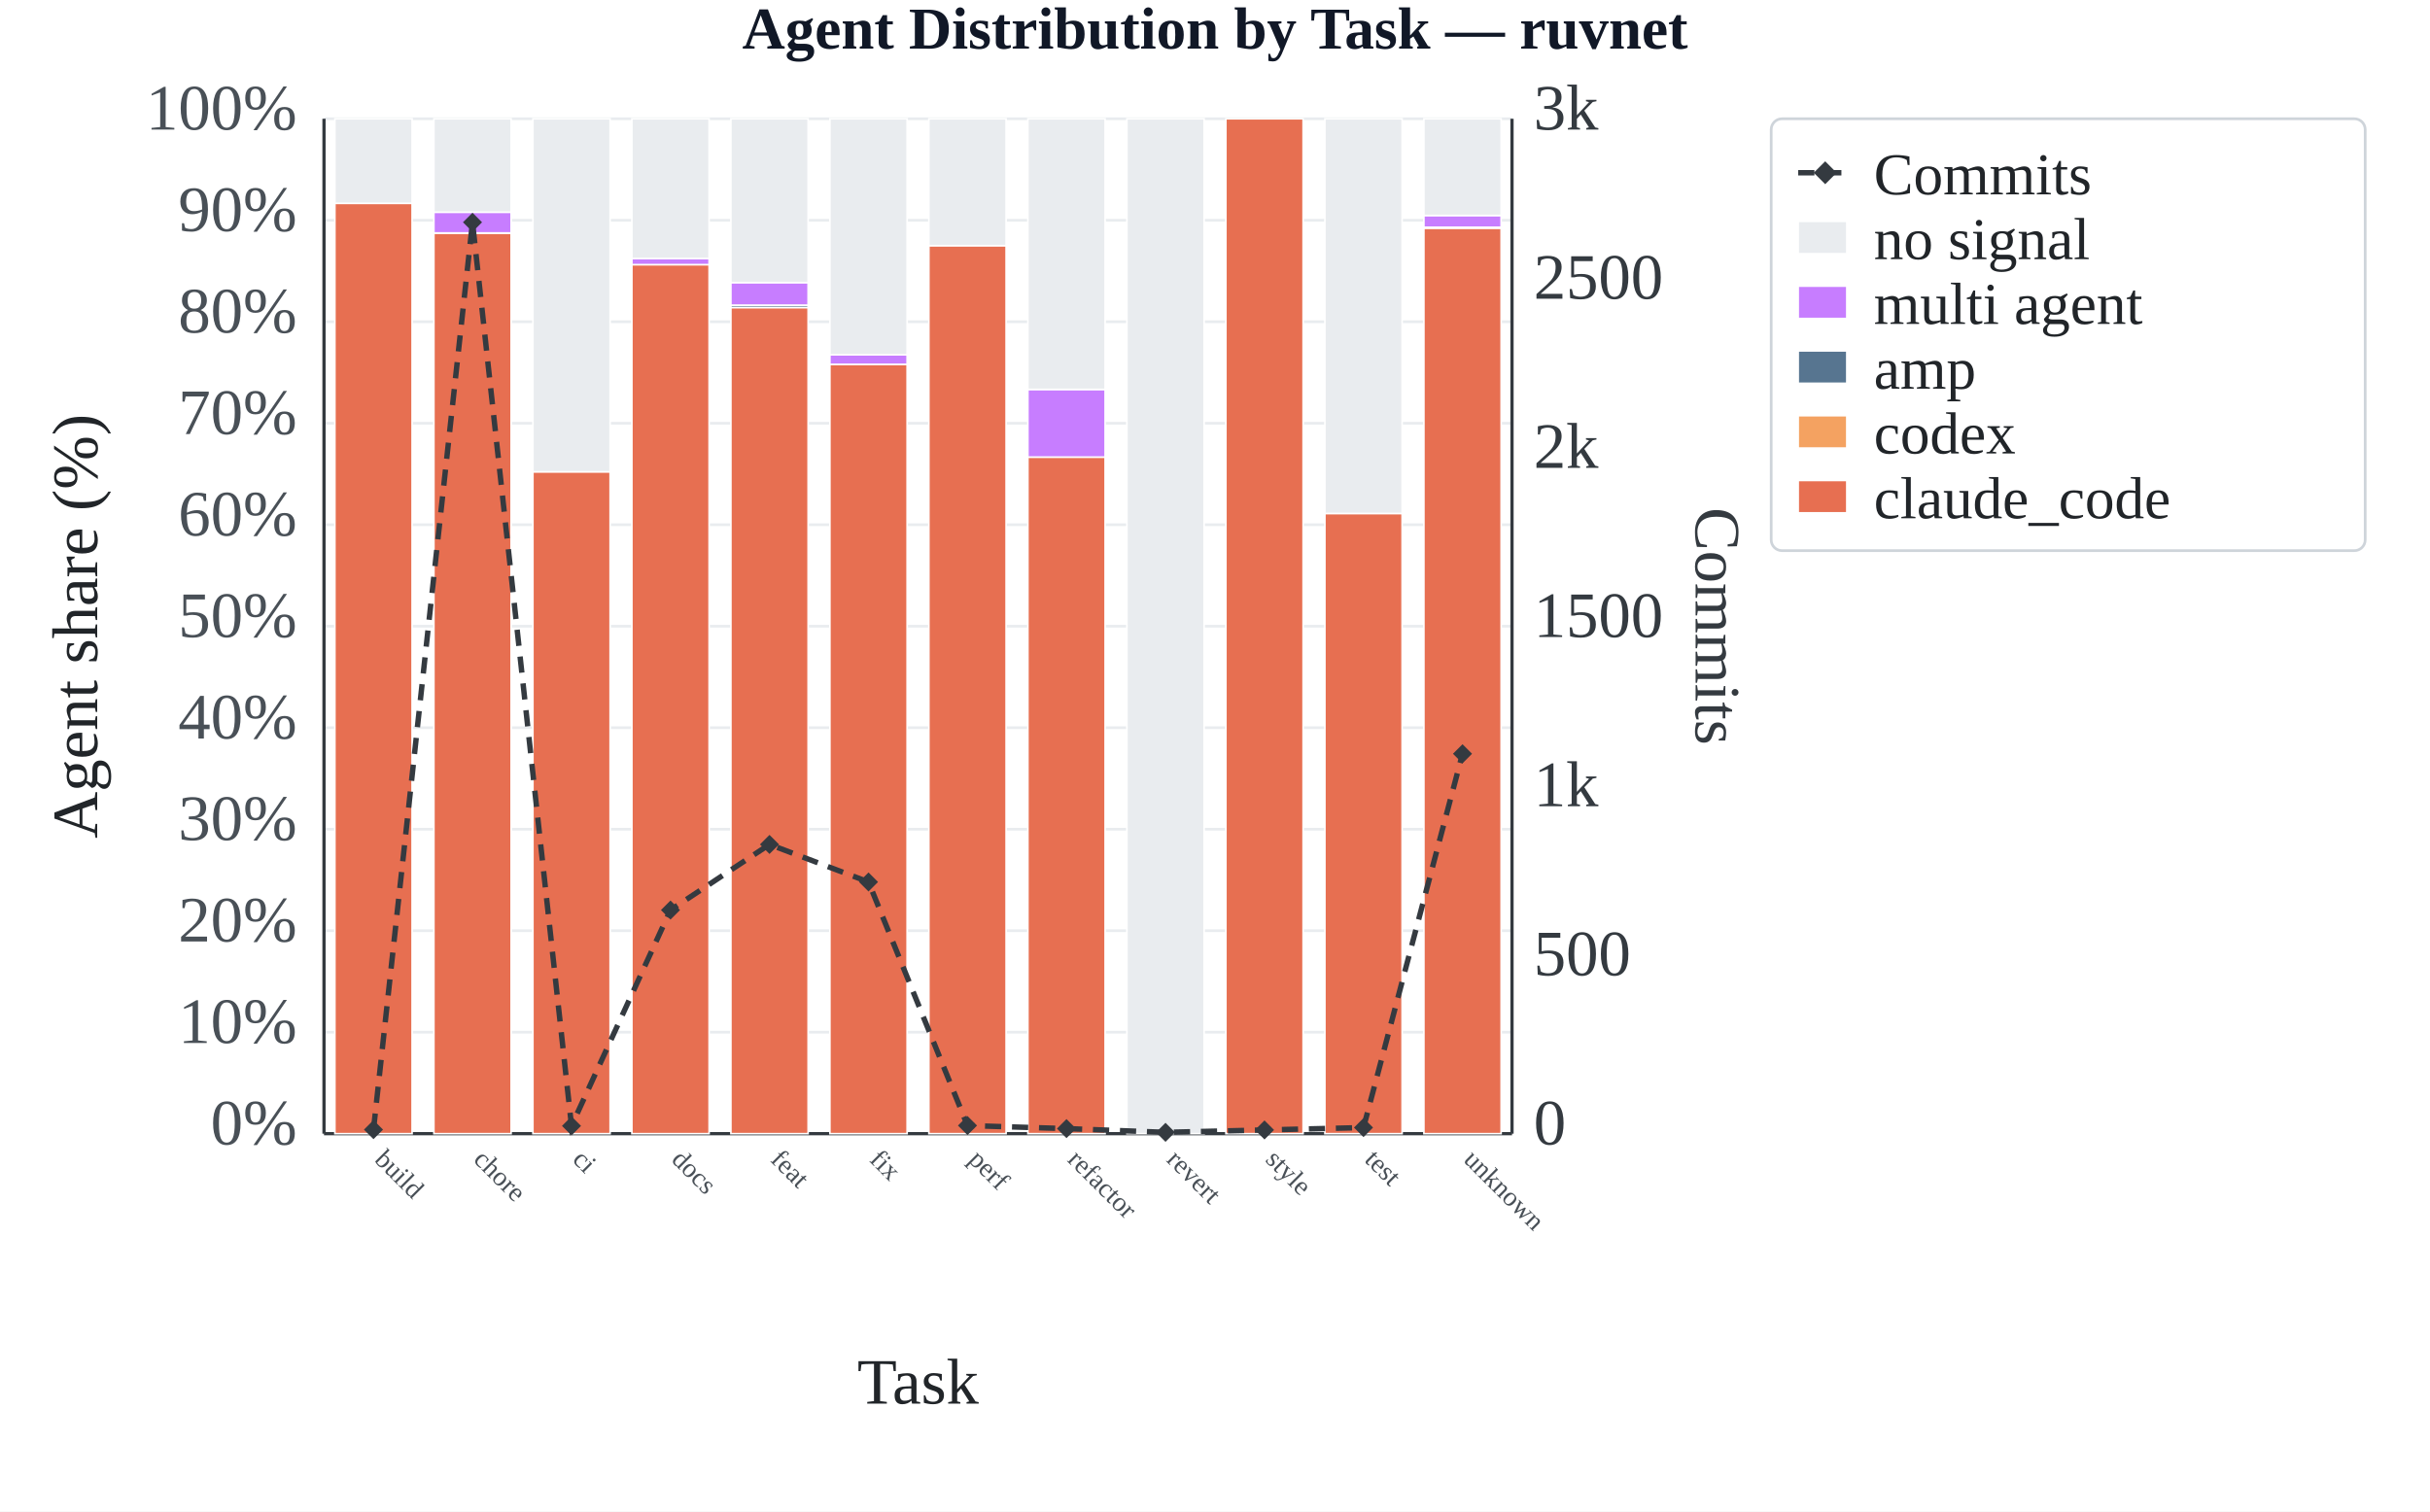
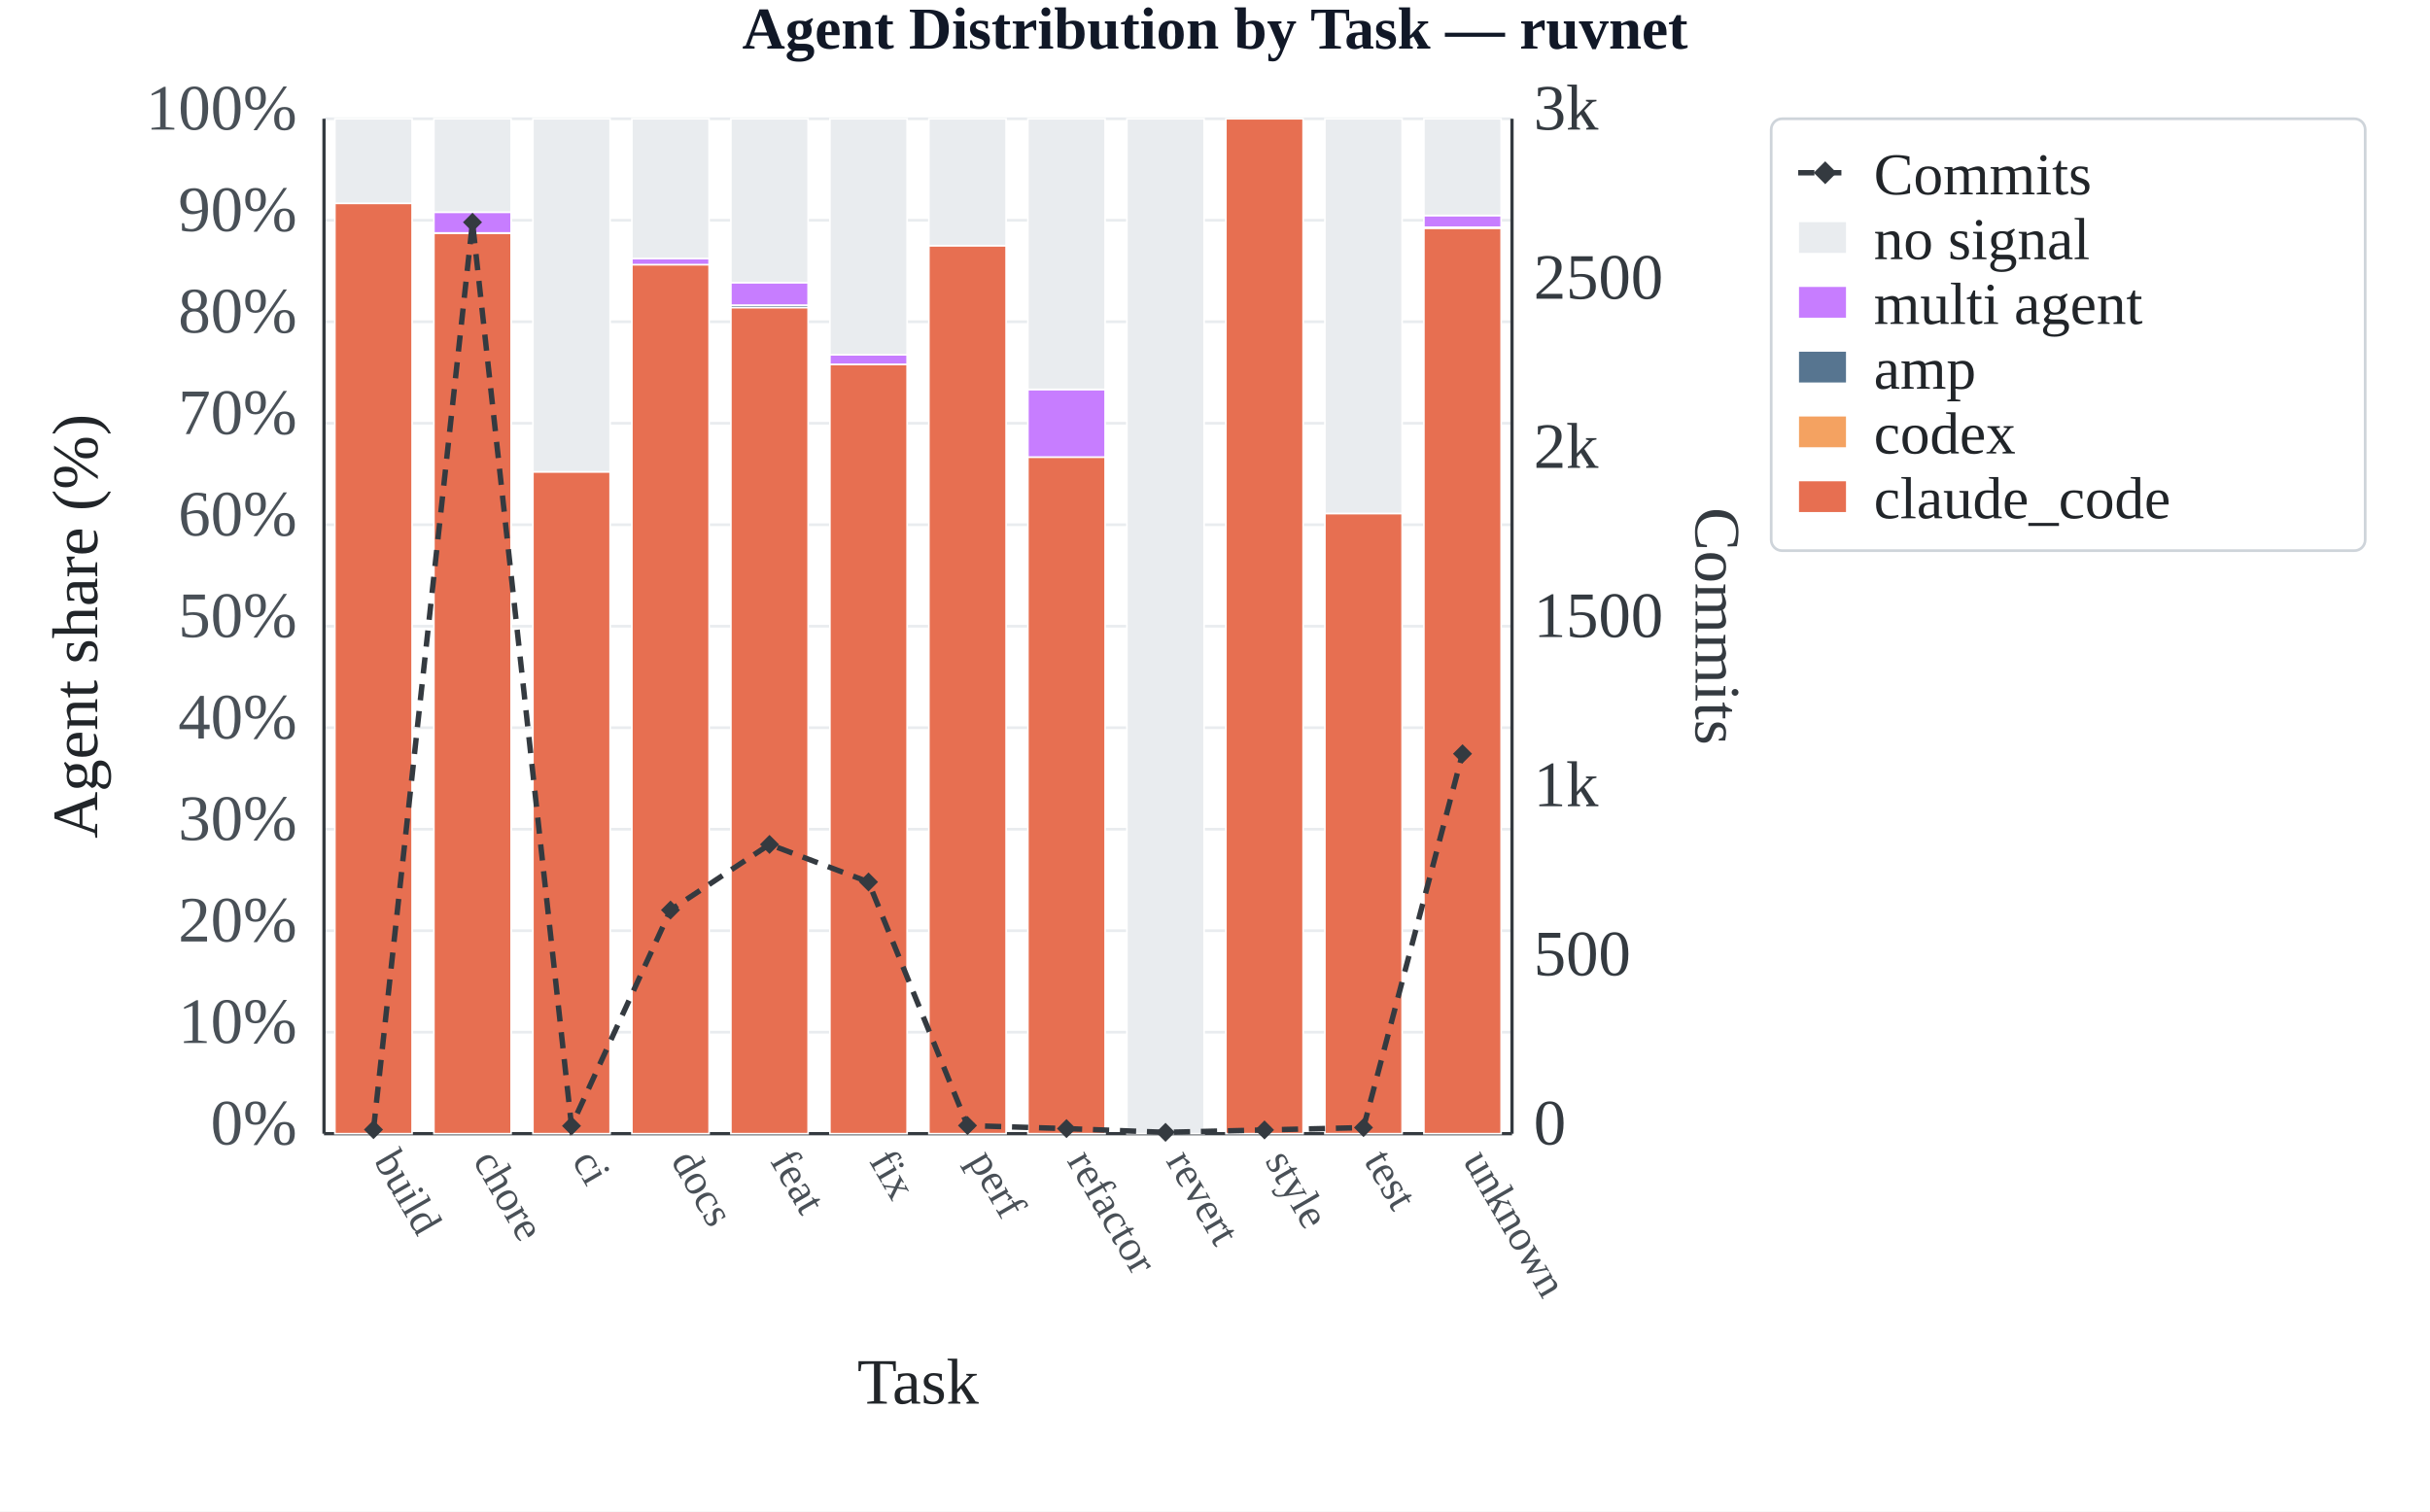
<svg xmlns="http://www.w3.org/2000/svg" width="900" height="560" viewBox="0 0 900 560">
  <rect width="100%" height="100%" fill="white" />
  <line x1="120.00" y1="420.00" x2="560.00" y2="420.00" stroke="#e9ecef" stroke-width="1" />
  <text x="110.00" y="424.00" text-anchor="end" font-size="24" fill="#495057">0%</text>
  <line x1="120.00" y1="382.40" x2="560.00" y2="382.40" stroke="#e9ecef" stroke-width="1" />
  <text x="110.00" y="386.40" text-anchor="end" font-size="24" fill="#495057">10%</text>
  <line x1="120.00" y1="344.80" x2="560.00" y2="344.80" stroke="#e9ecef" stroke-width="1" />
  <text x="110.00" y="348.80" text-anchor="end" font-size="24" fill="#495057">20%</text>
  <line x1="120.00" y1="307.20" x2="560.00" y2="307.20" stroke="#e9ecef" stroke-width="1" />
  <text x="110.00" y="311.20" text-anchor="end" font-size="24" fill="#495057">30%</text>
  <line x1="120.00" y1="269.60" x2="560.00" y2="269.60" stroke="#e9ecef" stroke-width="1" />
  <text x="110.00" y="273.60" text-anchor="end" font-size="24" fill="#495057">40%</text>
  <line x1="120.00" y1="232.00" x2="560.00" y2="232.00" stroke="#e9ecef" stroke-width="1" />
  <text x="110.00" y="236.00" text-anchor="end" font-size="24" fill="#495057">50%</text>
  <line x1="120.00" y1="194.40" x2="560.00" y2="194.40" stroke="#e9ecef" stroke-width="1" />
  <text x="110.00" y="198.40" text-anchor="end" font-size="24" fill="#495057">60%</text>
  <line x1="120.00" y1="156.80" x2="560.00" y2="156.80" stroke="#e9ecef" stroke-width="1" />
  <text x="110.00" y="160.80" text-anchor="end" font-size="24" fill="#495057">70%</text>
  <line x1="120.00" y1="119.20" x2="560.00" y2="119.20" stroke="#e9ecef" stroke-width="1" />
  <text x="110.00" y="123.20" text-anchor="end" font-size="24" fill="#495057">80%</text>
  <line x1="120.00" y1="81.60" x2="560.00" y2="81.60" stroke="#e9ecef" stroke-width="1" />
  <text x="110.00" y="85.60" text-anchor="end" font-size="24" fill="#495057">90%</text>
  <line x1="120.00" y1="44.00" x2="560.00" y2="44.00" stroke="#e9ecef" stroke-width="1" />
  <text x="110.00" y="48.00" text-anchor="end" font-size="24" fill="#495057">100%</text>
  <line x1="120.00" y1="420.00" x2="560.00" y2="420.00" stroke="#343a40" stroke-width="1.2" />
  <line x1="120.00" y1="44.00" x2="120.00" y2="420.00" stroke="#343a40" stroke-width="1.2" />
  <text x="568.00" y="424.00" text-anchor="start" font-size="24" fill="#343a40">0</text>
  <text x="568.00" y="361.33" text-anchor="start" font-size="24" fill="#343a40">500</text>
  <text x="568.00" y="298.67" text-anchor="start" font-size="24" fill="#343a40">1k</text>
  <text x="568.00" y="236.00" text-anchor="start" font-size="24" fill="#343a40">1500</text>
  <text x="568.00" y="173.33" text-anchor="start" font-size="24" fill="#343a40">2k</text>
  <text x="568.00" y="110.67" text-anchor="start" font-size="24" fill="#343a40">2500</text>
  <text x="568.00" y="48.00" text-anchor="start" font-size="24" fill="#343a40">3k</text>
  <line x1="560.00" y1="44.00" x2="560.00" y2="420.00" stroke="#343a40" stroke-width="1.2" />
  <text x="450.00" y="18" text-anchor="middle" font-size="22" font-weight="700" fill="#111827">Agent Distribution by Task — ruvnet</text>
  <text x="36.00" y="232.00" transform="rotate(-90 36.00 232.00)" text-anchor="middle" font-size="24" fill="#212529">Agent share (%)</text>
  <text x="340.00" y="520.00" text-anchor="middle" font-size="24" fill="#212529">Task</text>
  <text x="628.00" y="232.00" transform="rotate(90 628.00 232.00)" text-anchor="middle" font-size="24" fill="#343a40">Commits</text>
  <rect x="124.03" y="75.33" width="28.60" height="344.67" fill="#e76f51" stroke="white" stroke-width="0.6" />
  <rect x="124.03" y="44.00" width="28.60" height="31.33" fill="#e9ecef" stroke="white" stroke-width="0.6" />
  <rect x="160.70" y="86.43" width="28.60" height="333.57" fill="#e76f51" stroke="white" stroke-width="0.6" />
  <rect x="160.70" y="86.29" width="28.60" height="0.14" fill="#577590" stroke="white" stroke-width="0.6" />
  <rect x="160.70" y="78.61" width="28.60" height="7.68" fill="#c77dff" stroke="white" stroke-width="0.6" />
  <rect x="160.70" y="44.00" width="28.60" height="34.61" fill="#e9ecef" stroke="white" stroke-width="0.6" />
  <rect x="197.37" y="174.78" width="28.60" height="245.22" fill="#e76f51" stroke="white" stroke-width="0.6" />
  <rect x="197.37" y="44.00" width="28.60" height="130.78" fill="#e9ecef" stroke="white" stroke-width="0.6" />
  <rect x="234.03" y="98.04" width="28.60" height="321.96" fill="#e76f51" stroke="white" stroke-width="0.6" />
  <rect x="234.03" y="95.76" width="28.60" height="2.28" fill="#c77dff" stroke="white" stroke-width="0.6" />
  <rect x="234.03" y="44.00" width="28.60" height="51.76" fill="#e9ecef" stroke="white" stroke-width="0.6" />
  <rect x="270.70" y="113.92" width="28.60" height="306.08" fill="#e76f51" stroke="white" stroke-width="0.6" />
  <rect x="270.70" y="113.04" width="28.60" height="0.88" fill="#577590" stroke="white" stroke-width="0.6" />
  <rect x="270.70" y="104.69" width="28.60" height="8.36" fill="#c77dff" stroke="white" stroke-width="0.6" />
  <rect x="270.70" y="44.00" width="28.60" height="60.69" fill="#e9ecef" stroke="white" stroke-width="0.6" />
  <rect x="307.37" y="134.97" width="28.60" height="285.03" fill="#e76f51" stroke="white" stroke-width="0.6" />
  <rect x="307.37" y="131.43" width="28.60" height="3.54" fill="#c77dff" stroke="white" stroke-width="0.6" />
  <rect x="307.37" y="44.00" width="28.60" height="87.43" fill="#e9ecef" stroke="white" stroke-width="0.6" />
  <rect x="344.03" y="91.00" width="28.60" height="329.00" fill="#e76f51" stroke="white" stroke-width="0.6" />
  <rect x="344.03" y="44.00" width="28.60" height="47.00" fill="#e9ecef" stroke="white" stroke-width="0.6" />
  <rect x="380.70" y="169.33" width="28.60" height="250.67" fill="#e76f51" stroke="white" stroke-width="0.6" />
  <rect x="380.70" y="144.27" width="28.60" height="25.07" fill="#c77dff" stroke="white" stroke-width="0.6" />
  <rect x="380.70" y="44.00" width="28.60" height="100.27" fill="#e9ecef" stroke="white" stroke-width="0.6" />
  <rect x="417.37" y="44.00" width="28.60" height="376.00" fill="#e9ecef" stroke="white" stroke-width="0.6" />
  <rect x="454.03" y="44.00" width="28.60" height="376.00" fill="#e76f51" stroke="white" stroke-width="0.6" />
  <rect x="490.70" y="190.22" width="28.60" height="229.78" fill="#e76f51" stroke="white" stroke-width="0.6" />
  <rect x="490.70" y="44.00" width="28.60" height="146.22" fill="#e9ecef" stroke="white" stroke-width="0.6" />
  <rect x="527.37" y="84.51" width="28.60" height="335.49" fill="#e76f51" stroke="white" stroke-width="0.6" />
  <rect x="527.37" y="84.18" width="28.60" height="0.33" fill="#f4a261" stroke="white" stroke-width="0.6" />
  <rect x="527.37" y="79.83" width="28.60" height="4.35" fill="#c77dff" stroke="white" stroke-width="0.6" />
  <rect x="527.37" y="44.00" width="28.60" height="35.83" fill="#e9ecef" stroke="white" stroke-width="0.6" />
  <polyline fill="none" stroke="#343a40" stroke-width="2" stroke-dasharray="6 4" points="138.33,418.50 175.00,82.35 211.67,417.12 248.33,337.15 285.00,312.84 321.67,326.75 358.33,416.99 395.00,418.12 431.67,419.50 468.33,418.62 505.00,417.74 541.67,279.25" />
  <rect x="135.83" y="416.00" width="5" height="5" fill="#343a40" transform="rotate(45 138.33 418.50)" />
  <rect x="172.50" y="79.85" width="5" height="5" fill="#343a40" transform="rotate(45 175.00 82.35)" />
  <rect x="209.17" y="414.62" width="5" height="5" fill="#343a40" transform="rotate(45 211.67 417.12)" />
  <rect x="245.83" y="334.65" width="5" height="5" fill="#343a40" transform="rotate(45 248.33 337.15)" />
  <rect x="282.50" y="310.34" width="5" height="5" fill="#343a40" transform="rotate(45 285.00 312.84)" />
  <rect x="319.17" y="324.25" width="5" height="5" fill="#343a40" transform="rotate(45 321.67 326.75)" />
  <rect x="355.83" y="414.49" width="5" height="5" fill="#343a40" transform="rotate(45 358.33 416.99)" />
  <rect x="392.50" y="415.62" width="5" height="5" fill="#343a40" transform="rotate(45 395.00 418.12)" />
  <rect x="429.17" y="417.00" width="5" height="5" fill="#343a40" transform="rotate(45 431.67 419.50)" />
  <rect x="465.83" y="416.12" width="5" height="5" fill="#343a40" transform="rotate(45 468.33 418.62)" />
  <rect x="502.50" y="415.24" width="5" height="5" fill="#343a40" transform="rotate(45 505.00 417.74)" />
  <rect x="539.17" y="276.75" width="5" height="5" fill="#343a40" transform="rotate(45 541.67 279.25)" />
-   <text x="138.33" y="430.00" transform="rotate(45 138.33 430.00)" font-size="10" text-anchor="start" fill="#495057">build</text>
-   <text x="175.00" y="430.00" transform="rotate(45 175.00 430.00)" font-size="10" text-anchor="start" fill="#495057">chore</text>
-   <text x="211.67" y="430.00" transform="rotate(45 211.67 430.00)" font-size="10" text-anchor="start" fill="#495057">ci</text>
-   <text x="248.33" y="430.00" transform="rotate(45 248.33 430.00)" font-size="10" text-anchor="start" fill="#495057">docs</text>
-   <text x="285.00" y="430.00" transform="rotate(45 285.00 430.00)" font-size="10" text-anchor="start" fill="#495057">feat</text>
-   <text x="321.67" y="430.00" transform="rotate(45 321.67 430.00)" font-size="10" text-anchor="start" fill="#495057">fix</text>
-   <text x="358.33" y="430.00" transform="rotate(45 358.33 430.00)" font-size="10" text-anchor="start" fill="#495057">perf</text>
-   <text x="395.00" y="430.00" transform="rotate(45 395.00 430.00)" font-size="10" text-anchor="start" fill="#495057">refactor</text>
-   <text x="431.67" y="430.00" transform="rotate(45 431.67 430.00)" font-size="10" text-anchor="start" fill="#495057">revert</text>
-   <text x="468.33" y="430.00" transform="rotate(45 468.33 430.00)" font-size="10" text-anchor="start" fill="#495057">style</text>
-   <text x="505.00" y="430.00" transform="rotate(45 505.00 430.00)" font-size="10" text-anchor="start" fill="#495057">test</text>
-   <text x="541.67" y="430.00" transform="rotate(45 541.67 430.00)" font-size="10" text-anchor="start" fill="#495057">unknown</text>
+   <text x="138.33" y="430.00" transform="rotate(60 138.33 430.00)" font-size="16" text-anchor="start" fill="#495057">build</text>
+   <text x="175.00" y="430.00" transform="rotate(60 175.00 430.00)" font-size="16" text-anchor="start" fill="#495057">chore</text>
+   <text x="211.67" y="430.00" transform="rotate(60 211.67 430.00)" font-size="16" text-anchor="start" fill="#495057">ci</text>
+   <text x="248.33" y="430.00" transform="rotate(60 248.33 430.00)" font-size="16" text-anchor="start" fill="#495057">docs</text>
+   <text x="285.00" y="430.00" transform="rotate(60 285.00 430.00)" font-size="16" text-anchor="start" fill="#495057">feat</text>
+   <text x="321.67" y="430.00" transform="rotate(60 321.67 430.00)" font-size="16" text-anchor="start" fill="#495057">fix</text>
+   <text x="358.33" y="430.00" transform="rotate(60 358.33 430.00)" font-size="16" text-anchor="start" fill="#495057">perf</text>
+   <text x="395.00" y="430.00" transform="rotate(60 395.00 430.00)" font-size="16" text-anchor="start" fill="#495057">refactor</text>
+   <text x="431.67" y="430.00" transform="rotate(60 431.67 430.00)" font-size="16" text-anchor="start" fill="#495057">revert</text>
+   <text x="468.33" y="430.00" transform="rotate(60 468.33 430.00)" font-size="16" text-anchor="start" fill="#495057">style</text>
+   <text x="505.00" y="430.00" transform="rotate(60 505.00 430.00)" font-size="16" text-anchor="start" fill="#495057">test</text>
+   <text x="541.67" y="430.00" transform="rotate(60 541.67 430.00)" font-size="16" text-anchor="start" fill="#495057">unknown</text>
  <rect x="656.00" y="44.00" width="220.00" height="160.00" rx="4" ry="4" fill="white" fill-opacity="0.92" stroke="#ced4da" stroke-width="1" />
  <line x1="666.00" y1="64.00" x2="686.00" y2="64.00" stroke="#343a40" stroke-width="2" stroke-dasharray="6 4" />
  <rect x="673.00" y="61.00" width="6" height="6" fill="#343a40" transform="rotate(45 676.00 64.00)" />
  <text x="694.00" y="72.00" font-size="22" fill="#212529">Commits</text>
  <rect x="666.00" y="82.00" width="18" height="12" fill="#e9ecef" stroke="#ffffff" stroke-width="0.6" />
  <text x="694.00" y="96.00" font-size="22" fill="#212529">no signal</text>
  <rect x="666.00" y="106.00" width="18" height="12" fill="#c77dff" stroke="#ffffff" stroke-width="0.6" />
  <text x="694.00" y="120.00" font-size="22" fill="#212529">multi agent</text>
  <rect x="666.00" y="130.00" width="18" height="12" fill="#577590" stroke="#ffffff" stroke-width="0.6" />
  <text x="694.00" y="144.00" font-size="22" fill="#212529">amp</text>
  <rect x="666.00" y="154.00" width="18" height="12" fill="#f4a261" stroke="#ffffff" stroke-width="0.6" />
  <text x="694.00" y="168.00" font-size="22" fill="#212529">codex</text>
  <rect x="666.00" y="178.00" width="18" height="12" fill="#e76f51" stroke="#ffffff" stroke-width="0.6" />
  <text x="694.00" y="192.00" font-size="22" fill="#212529">claude_code</text>
</svg>
